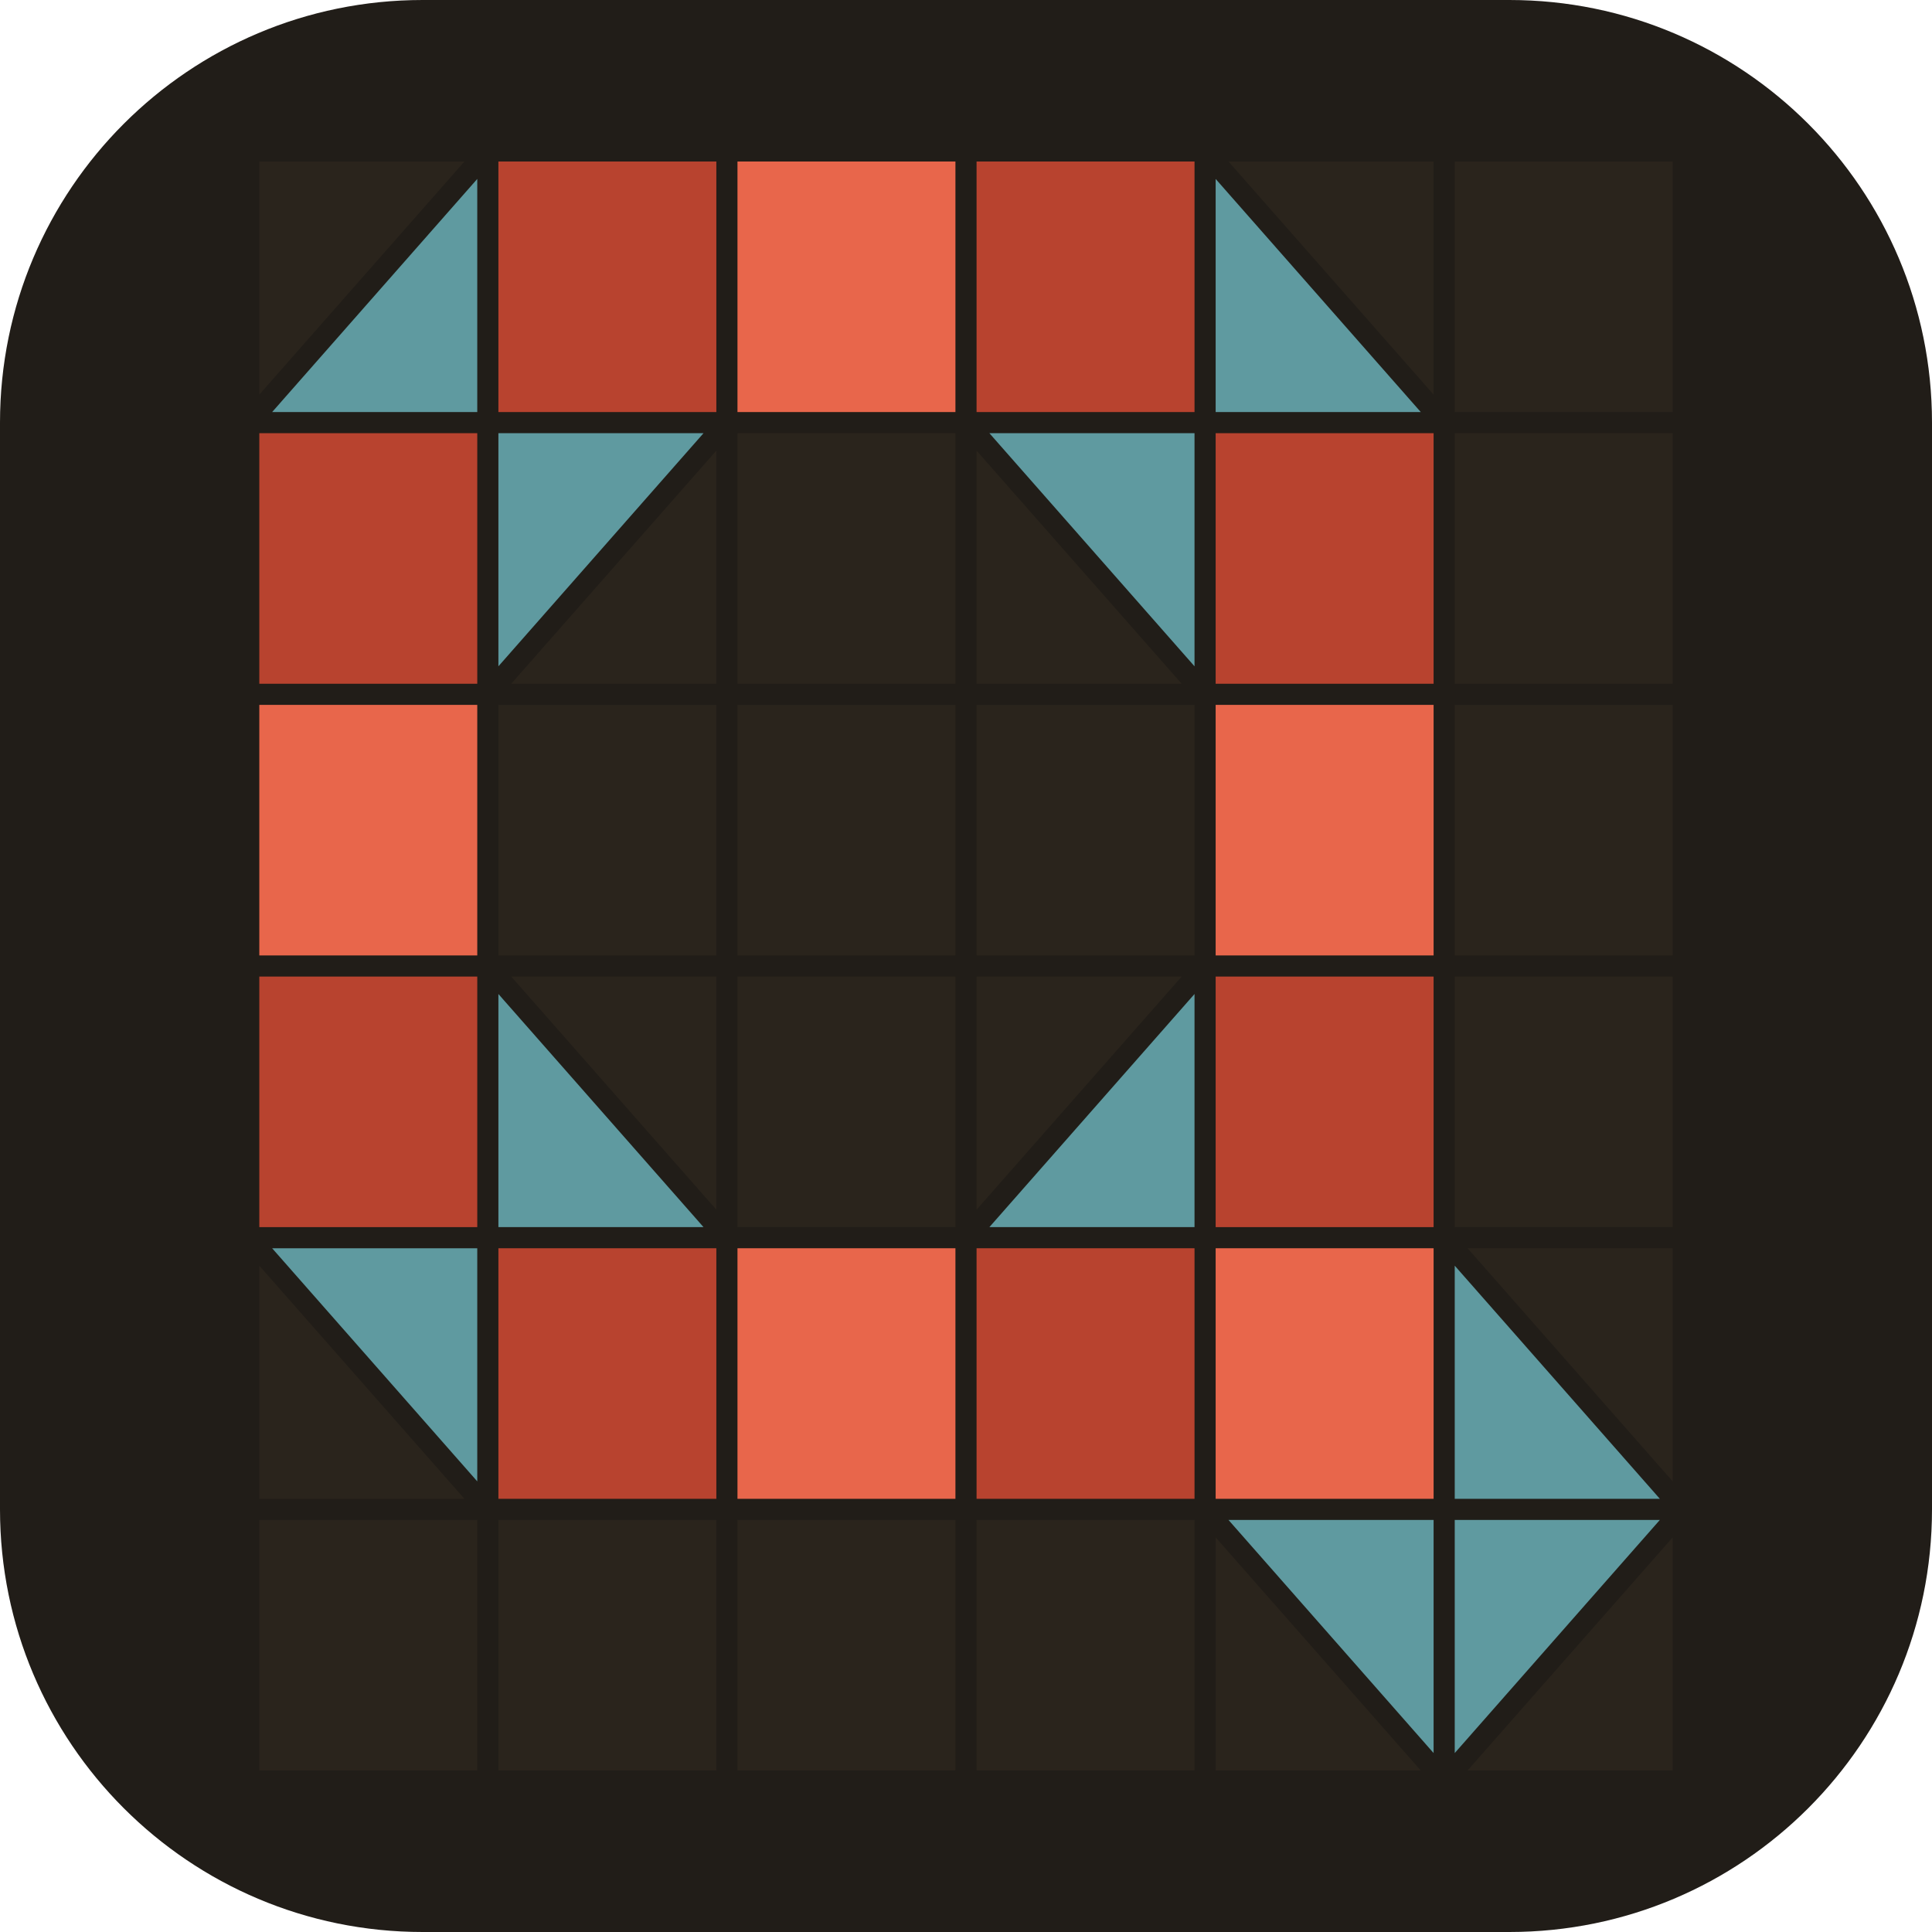
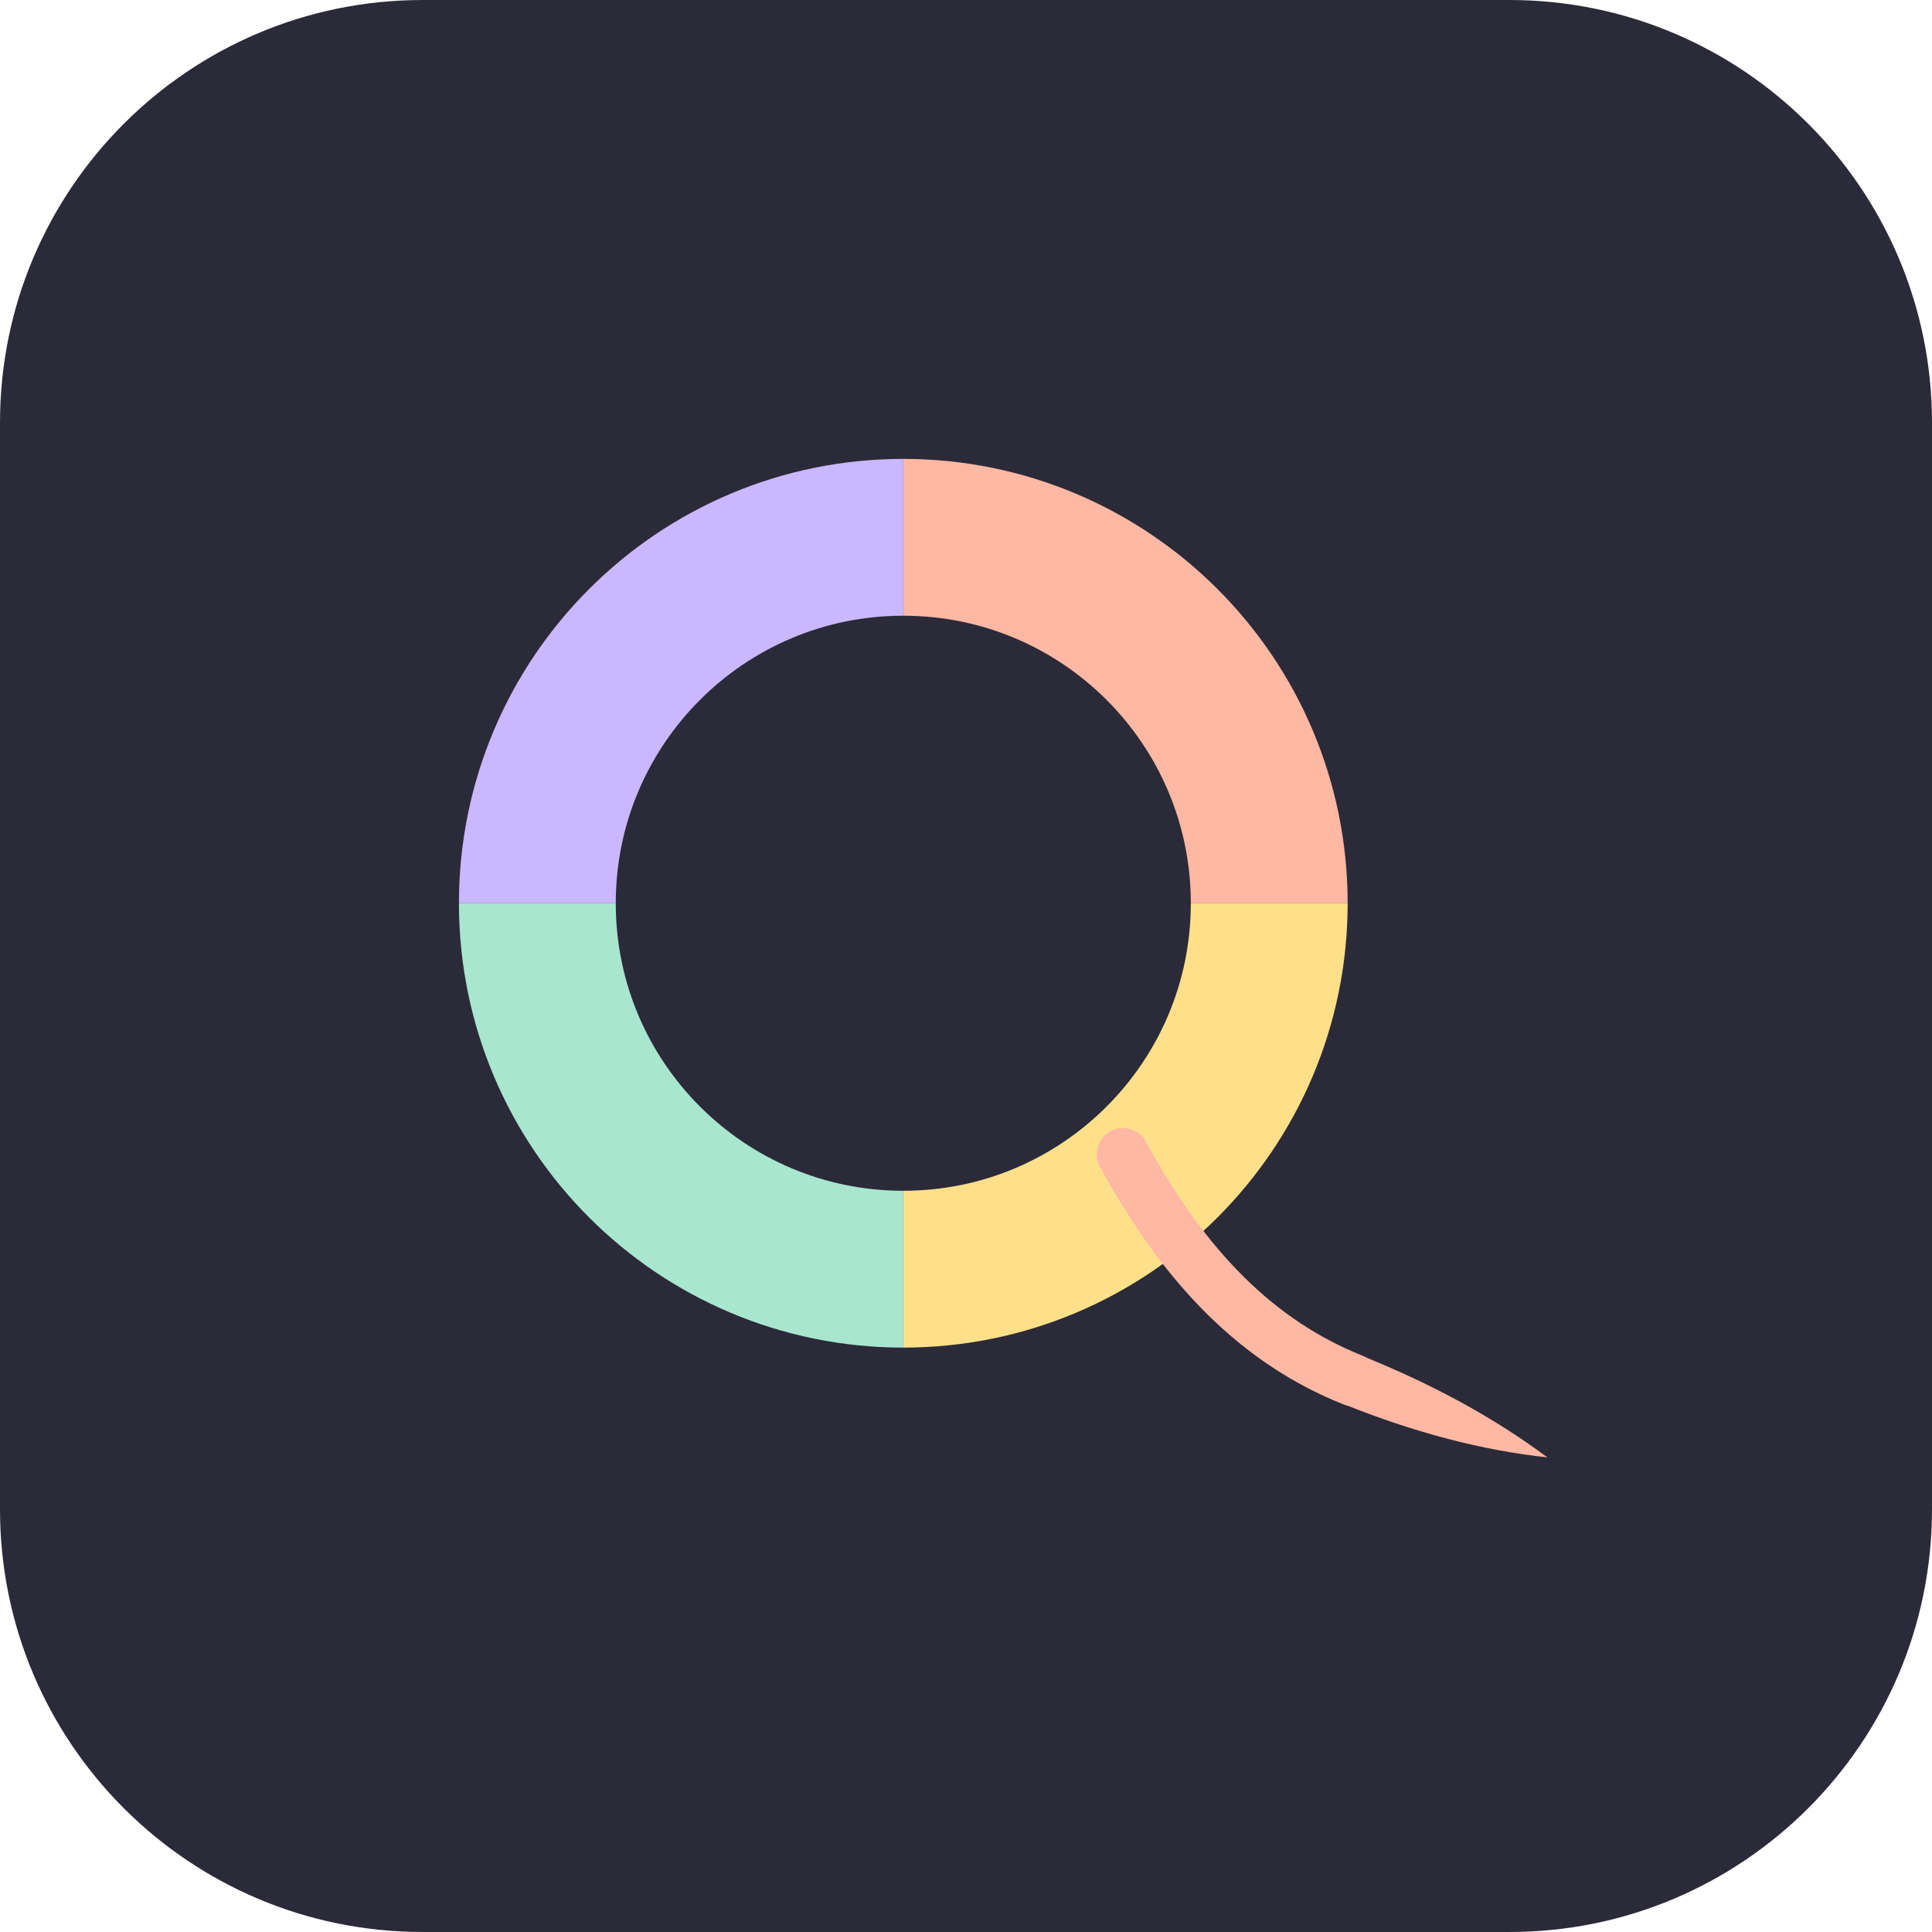
<svg xmlns="http://www.w3.org/2000/svg" viewBox="0 0 256 256" width="256" height="256" role="img">
-   <rect width="256" height="256" rx="56" fill="#211D18" />
-   <path fill="#2A241C" d="M34.36 21.4 L61.54 21.4 L34.36 52.29Z M162.78 21.4 L189.96 21.4 L189.96 52.29Z M192.76 21.4 L221.64 21.4 L221.64 54.6 L192.76 54.6Z M94.92 59.71 L94.92 90.6 L67.74 90.6Z M97.72 57.4 L126.6 57.4 L126.6 90.6 L97.72 90.6Z M129.4 59.71 L156.58 90.6 L129.4 90.6Z M192.76 57.4 L221.64 57.4 L221.64 90.6 L192.76 90.6Z M66.04 93.4 L94.92 93.4 L94.92 126.6 L66.04 126.6Z M97.72 93.4 L126.6 93.4 L126.6 126.6 L97.72 126.6Z M129.4 93.4 L158.28 93.4 L158.28 126.6 L129.4 126.6Z M192.76 93.4 L221.64 93.4 L221.64 126.6 L192.76 126.6Z M67.74 129.4 L94.92 129.4 L94.92 160.29Z M97.72 129.4 L126.6 129.4 L126.6 162.6 L97.72 162.6Z M129.4 129.4 L156.58 129.4 L129.4 160.29Z M192.76 129.4 L221.64 129.4 L221.64 162.6 L192.76 162.6Z M34.36 167.71 L61.54 198.6 L34.36 198.6Z M194.46 165.4 L221.64 165.4 L221.64 196.29Z M34.36 201.4 L63.24 201.4 L63.24 234.6 L34.36 234.6Z M66.04 201.4 L94.92 201.4 L94.92 234.6 L66.04 234.6Z M97.72 201.4 L126.6 201.4 L126.6 234.6 L97.72 234.6Z M129.4 201.4 L158.28 201.4 L158.28 234.6 L129.4 234.6Z M161.08 203.71 L188.26 234.6 L161.08 234.6Z M221.64 203.71 L221.64 234.6 L194.46 234.6Z" />
-   <path fill="#5F9AA0" d="M63.24 23.71 L63.24 54.6 L36.06 54.6Z M161.08 23.71 L188.26 54.6 L161.08 54.6Z M66.04 57.4 L93.22 57.4 L66.04 88.29Z M131.1 57.4 L158.28 57.4 L158.28 88.29Z M66.04 131.71 L93.22 162.6 L66.04 162.6Z M158.28 131.71 L158.28 162.6 L131.1 162.6Z M36.06 165.4 L63.24 165.4 L63.24 196.29Z M192.76 167.71 L219.94 198.6 L192.76 198.6Z M162.78 201.4 L189.96 201.4 L189.96 232.29Z M192.76 201.4 L219.94 201.4 L192.76 232.29Z" />
-   <path fill="#B8432F" d="M66.04 21.4 L94.92 21.4 L94.92 54.6 L66.04 54.6Z M129.4 21.4 L158.28 21.4 L158.28 54.6 L129.4 54.6Z M34.36 57.4 L63.24 57.4 L63.24 90.6 L34.36 90.6Z M161.08 57.4 L189.96 57.4 L189.96 90.6 L161.08 90.6Z M34.36 129.4 L63.24 129.4 L63.24 162.6 L34.36 162.6Z M161.08 129.4 L189.96 129.4 L189.96 162.6 L161.08 162.6Z M66.04 165.4 L94.92 165.4 L94.92 198.6 L66.04 198.6Z M129.4 165.4 L158.28 165.4 L158.28 198.6 L129.4 198.6Z" />
-   <path fill="#E8664B" d="M97.72 21.4 L126.6 21.4 L126.6 54.6 L97.72 54.6Z M34.36 93.4 L63.24 93.4 L63.24 126.6 L34.36 126.6Z M161.08 93.4 L189.96 93.4 L189.96 126.6 L161.08 126.6Z M97.72 165.4 L126.6 165.4 L126.6 198.6 L97.72 198.6Z M161.08 165.4 L189.96 165.4 L189.96 198.6 L161.08 198.6Z" />
+   <rect x="0" y="0" width="256" height="256" rx="56" fill="#2B2A38" />
+   <g transform="translate(47.65 33.79) scale(1.3854)">
+     <path d="M52.00 27.00A35 35 0 0 1 87.00 62.00" fill="none" stroke="#FFB8A3" stroke-width="15" />
+     <path d="M87.00 62.00A35 35 0 0 1 52.00 97.00" fill="none" stroke="#FFE08A" stroke-width="15" />
+     <path d="M52.00 97.00A35 35 0 0 1 17.00 62.00" fill="none" stroke="#A8E6CF" stroke-width="15" />
+     <path d="M17.00 62.00A35 35 0 0 1 52.00 27.00" fill="none" stroke="#C9B8FF" stroke-width="15" />
+     <path d="M73 86C79 97 86 104 95 107.6" fill="none" stroke="#FFB8A3" stroke-width="5" stroke-linecap="round" />
+     <path d="M95.9 105.3Q106.1 109.4 113.6 115Q104.3 114 94.1 109.9Z" fill="#FFB8A3" />
+   </g>
</svg>
